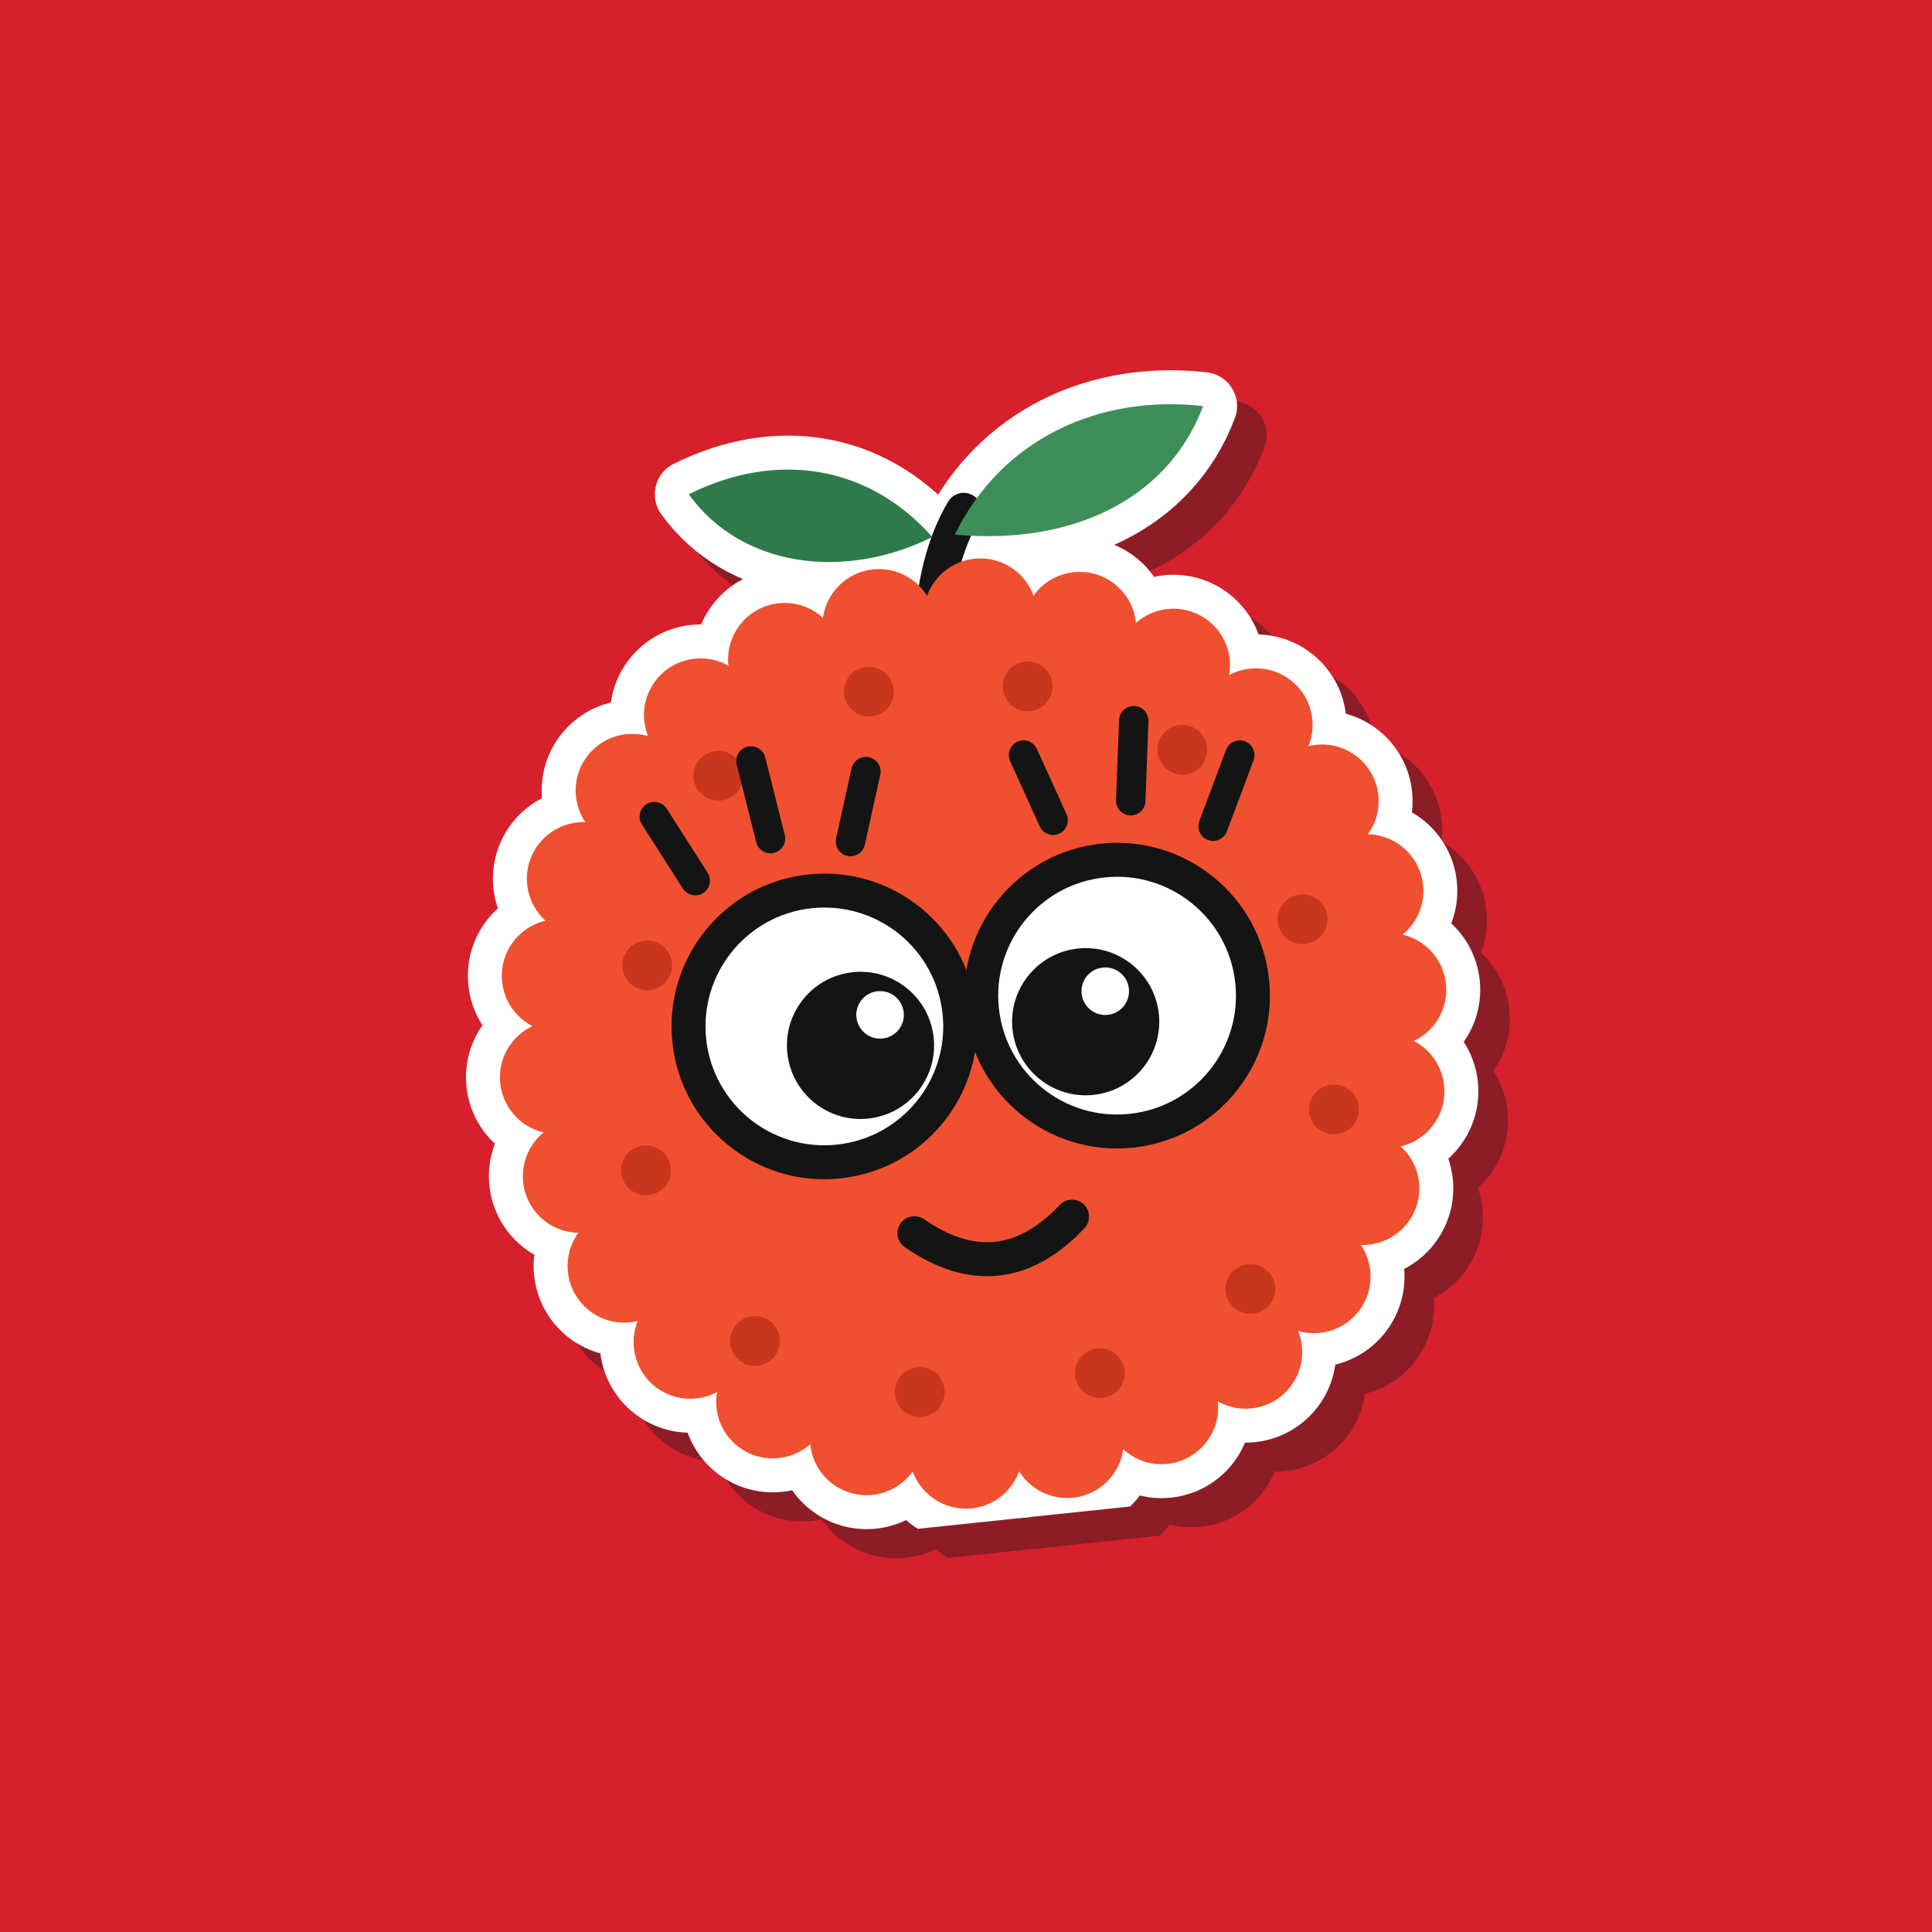
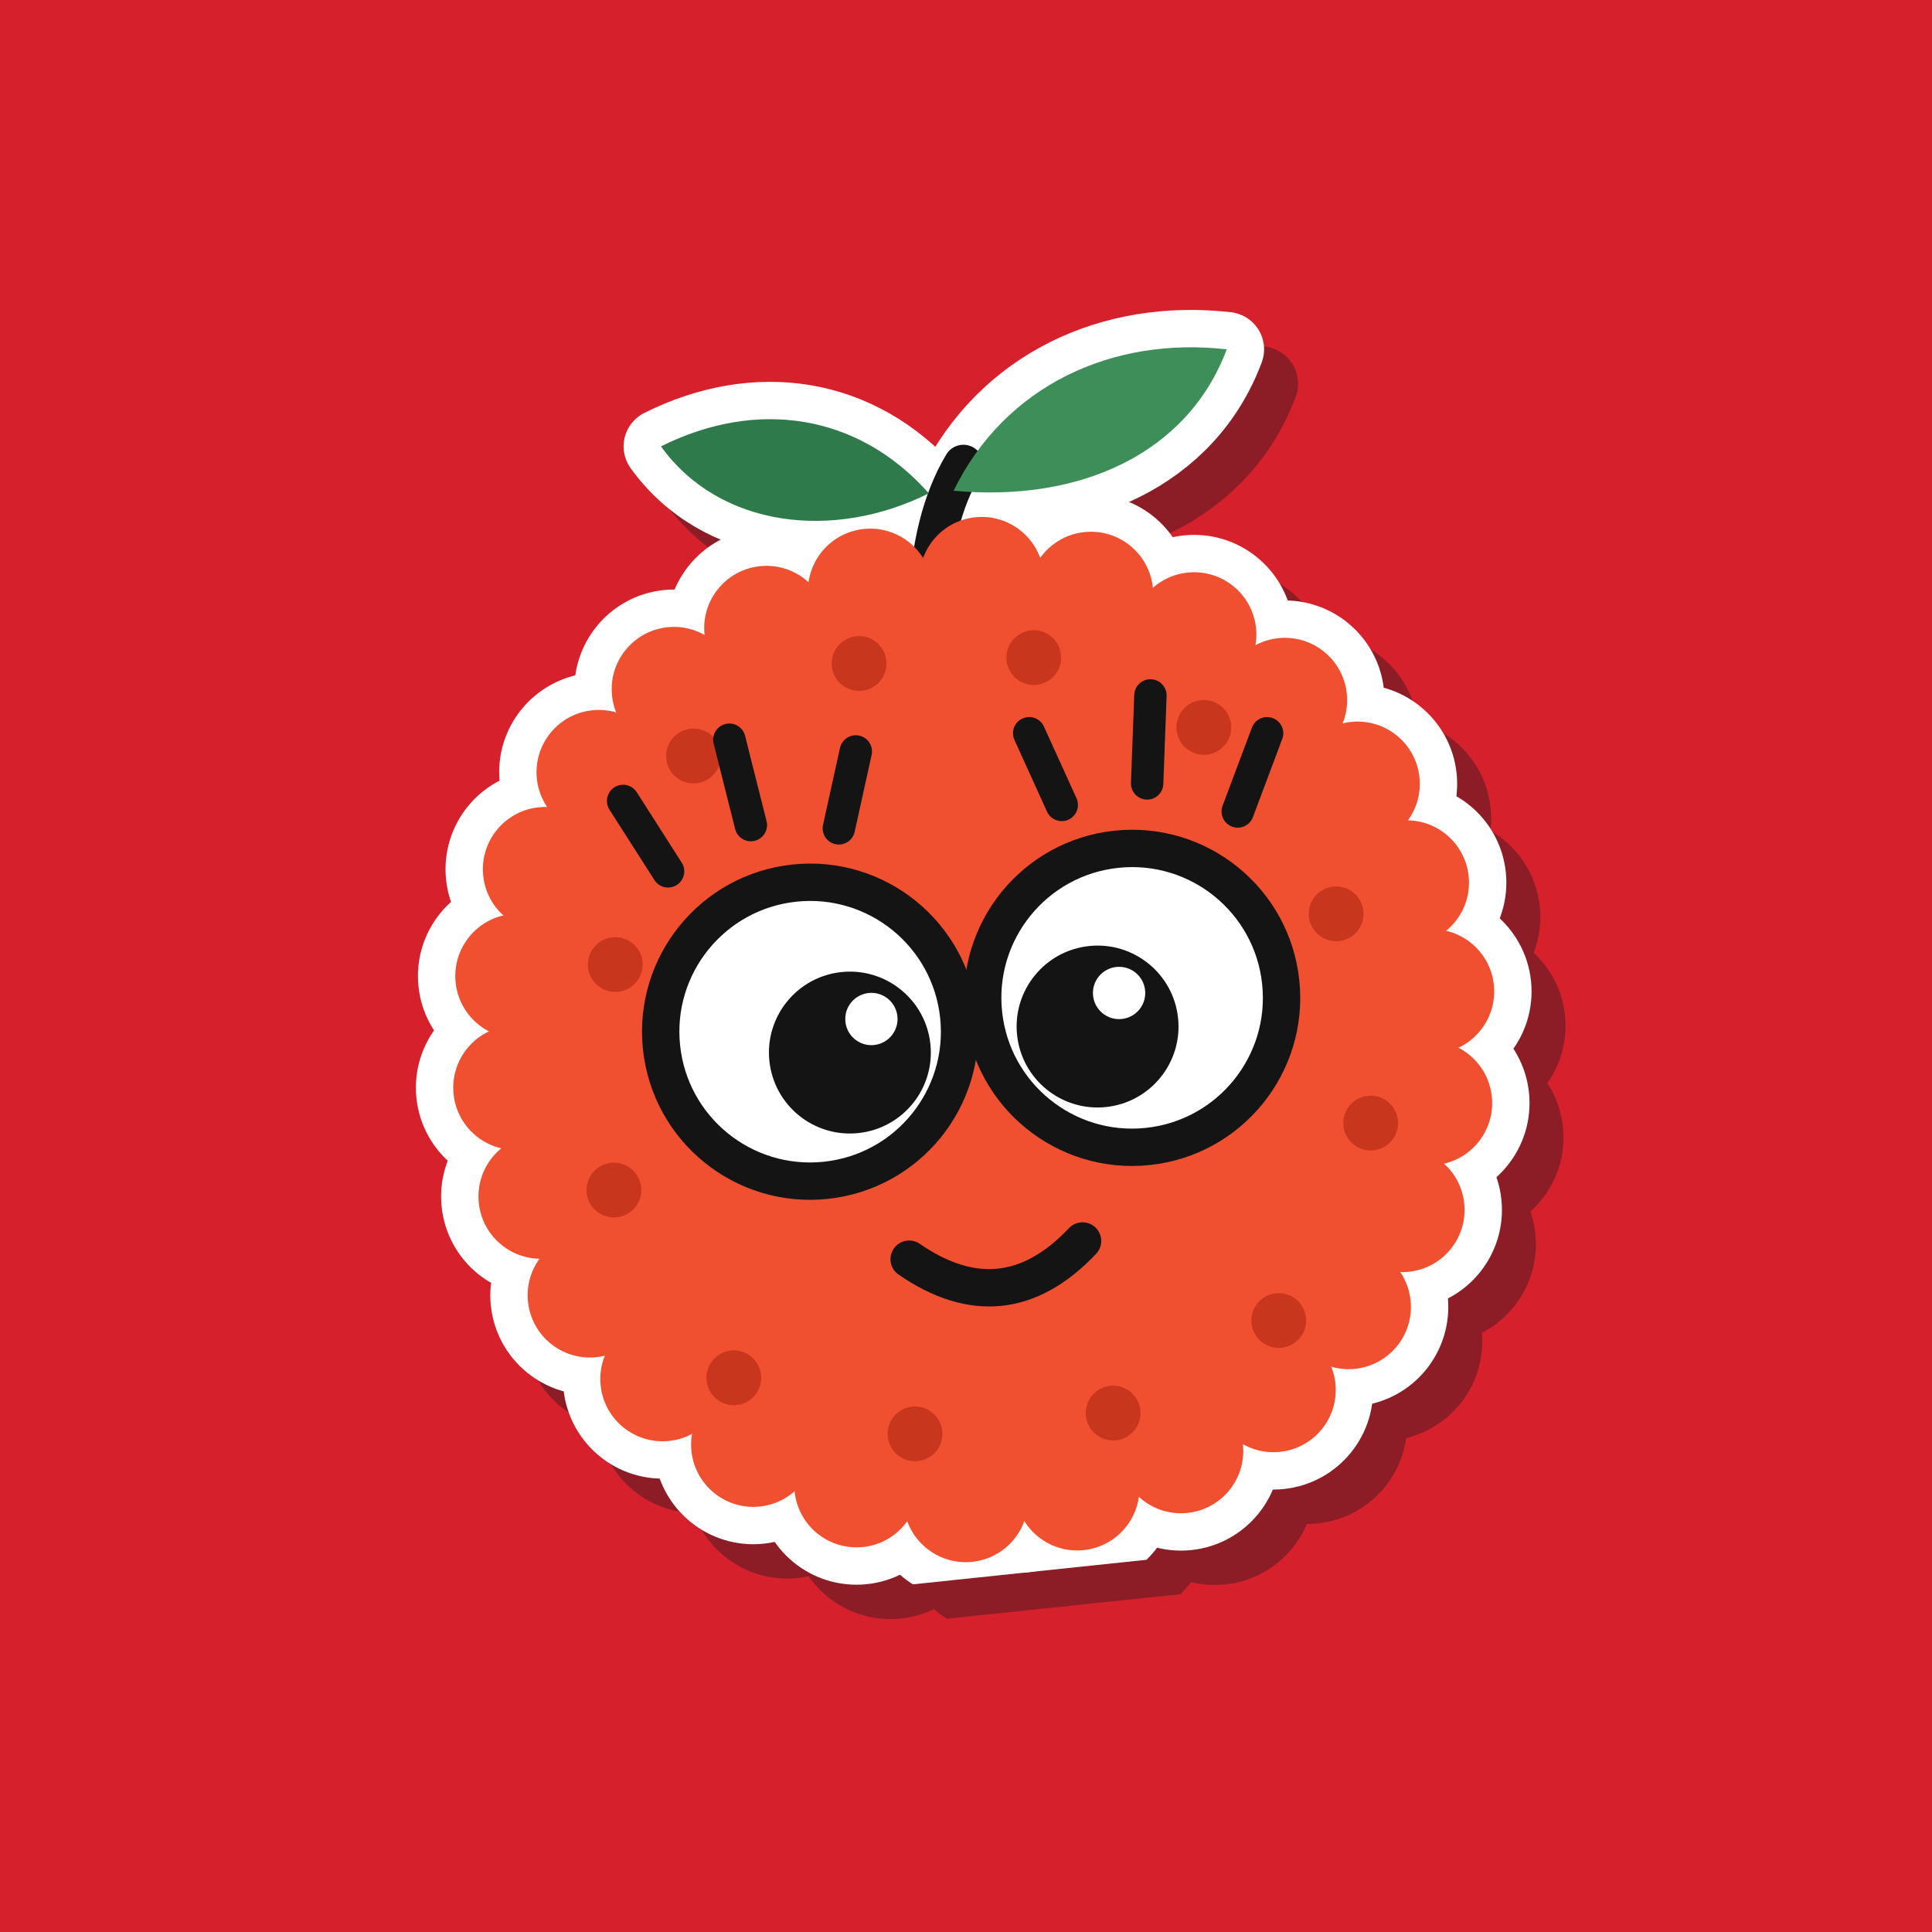
<svg xmlns="http://www.w3.org/2000/svg" viewBox="0 0 1024 1024" width="1024" height="1024">
  <rect width="1024" height="1024" fill="#D6202C" />
  <g transform="rotate(-6 512 512)">
-     <svg x="226" y="223" width="600" height="600" viewBox="0 0 100 100">
+     <svg x="198" y="195" width="660" height="660" viewBox="0 0 100 100">
      <g fill="#8C1D26" stroke="#8C1D26" stroke-width="6" stroke-linejoin="round" stroke-linecap="round">
        <circle cx="87.0" cy="57.0" r="5" />
        <circle cx="85.9" cy="65.9" r="5" />
        <circle cx="82.8" cy="74.2" r="5" />
        <circle cx="77.7" cy="81.5" r="5" />
        <circle cx="71.0" cy="87.5" r="5" />
        <circle cx="63.1" cy="91.6" r="5" />
        <circle cx="54.5" cy="93.7" r="5" />
        <circle cx="45.5" cy="93.7" r="5" />
        <circle cx="36.9" cy="91.6" r="5" />
        <circle cx="29.0" cy="87.5" r="5" />
        <circle cx="22.3" cy="81.5" r="5" />
        <circle cx="17.2" cy="74.2" r="5" />
        <circle cx="14.1" cy="65.9" r="5" />
        <circle cx="13.0" cy="57.0" r="5" />
        <circle cx="14.1" cy="48.1" r="5" />
        <circle cx="17.2" cy="39.8" r="5" />
        <circle cx="22.3" cy="32.5" r="5" />
        <circle cx="29.0" cy="26.5" r="5" />
        <circle cx="36.9" cy="22.4" r="5" />
        <circle cx="45.5" cy="20.3" r="5" />
        <circle cx="54.5" cy="20.3" r="5" />
        <circle cx="63.1" cy="22.4" r="5" />
        <circle cx="71.0" cy="26.5" r="5" />
        <circle cx="77.7" cy="32.5" r="5" />
        <circle cx="82.8" cy="39.8" r="5" />
        <circle cx="85.9" cy="48.1" r="5" />
        <circle cx="50" cy="57" r="37" />
        <path d="M53 13c5-8 14-11 23-9-4 8-13 11-23 9zM51 13c-5-7-13-9-21-6 4 7 13 9 21 6z" />
        <path d="M50 22q1-7 4-11" fill="none" stroke-width="3.2" />
      </g>
    </svg>
-     <svg x="212" y="206" width="600" height="600" viewBox="0 0 100 100">
+     <svg x="182" y="175" width="660" height="660" viewBox="0 0 100 100">
      <g fill="#fff" stroke="#fff" stroke-width="6" stroke-linejoin="round" stroke-linecap="round">
        <circle cx="87.0" cy="57.0" r="5" />
        <circle cx="85.9" cy="65.9" r="5" />
        <circle cx="82.8" cy="74.2" r="5" />
        <circle cx="77.7" cy="81.5" r="5" />
        <circle cx="71.0" cy="87.5" r="5" />
        <circle cx="63.1" cy="91.6" r="5" />
        <circle cx="54.5" cy="93.7" r="5" />
        <circle cx="45.5" cy="93.7" r="5" />
        <circle cx="36.9" cy="91.6" r="5" />
        <circle cx="29.0" cy="87.5" r="5" />
        <circle cx="22.3" cy="81.5" r="5" />
        <circle cx="17.2" cy="74.2" r="5" />
        <circle cx="14.1" cy="65.9" r="5" />
        <circle cx="13.0" cy="57.0" r="5" />
        <circle cx="14.1" cy="48.1" r="5" />
        <circle cx="17.2" cy="39.8" r="5" />
        <circle cx="22.3" cy="32.5" r="5" />
        <circle cx="29.0" cy="26.5" r="5" />
        <circle cx="36.9" cy="22.4" r="5" />
        <circle cx="45.5" cy="20.3" r="5" />
        <circle cx="54.5" cy="20.3" r="5" />
        <circle cx="63.1" cy="22.4" r="5" />
        <circle cx="71.0" cy="26.5" r="5" />
        <circle cx="77.7" cy="32.5" r="5" />
        <circle cx="82.8" cy="39.8" r="5" />
        <circle cx="85.9" cy="48.1" r="5" />
        <circle cx="50" cy="57" r="37" />
        <path d="M53 13c5-8 14-11 23-9-4 8-13 11-23 9zM51 13c-5-7-13-9-21-6 4 7 13 9 21 6z" />
        <path d="M50 22q1-7 4-11" fill="none" stroke-width="3.2" />
      </g>
      <path d="M50 22q1-7 4-11" fill="none" stroke="#141414" stroke-width="3.2" stroke-linecap="round" />
      <path d="M53 13c5-8 14-11 23-9-4 8-13 11-23 9z" fill="#3E8E5A" />
      <path d="M51 13c-5-7-13-9-21-6 4 7 13 9 21 6z" fill="#2F7A4A" />
      <g fill="#F0502F">
        <circle cx="87.0" cy="57.0" r="5" />
        <circle cx="85.9" cy="65.9" r="5" />
        <circle cx="82.8" cy="74.2" r="5" />
        <circle cx="77.7" cy="81.5" r="5" />
        <circle cx="71.0" cy="87.5" r="5" />
        <circle cx="63.1" cy="91.6" r="5" />
        <circle cx="54.5" cy="93.7" r="5" />
        <circle cx="45.5" cy="93.7" r="5" />
        <circle cx="36.9" cy="91.6" r="5" />
        <circle cx="29.0" cy="87.5" r="5" />
        <circle cx="22.3" cy="81.5" r="5" />
        <circle cx="17.2" cy="74.2" r="5" />
        <circle cx="14.1" cy="65.9" r="5" />
        <circle cx="13.0" cy="57.0" r="5" />
        <circle cx="14.1" cy="48.1" r="5" />
        <circle cx="17.2" cy="39.8" r="5" />
        <circle cx="22.3" cy="32.5" r="5" />
        <circle cx="29.0" cy="26.5" r="5" />
        <circle cx="36.9" cy="22.4" r="5" />
        <circle cx="45.5" cy="20.3" r="5" />
        <circle cx="54.5" cy="20.3" r="5" />
        <circle cx="63.1" cy="22.4" r="5" />
        <circle cx="71.0" cy="26.5" r="5" />
        <circle cx="77.7" cy="32.5" r="5" />
        <circle cx="82.8" cy="39.8" r="5" />
        <circle cx="85.9" cy="48.1" r="5" />
        <circle cx="50" cy="57" r="37" />
      </g>
      <g fill="#C9361E">
        <circle cx="30" cy="32" r="2.2" />
        <circle cx="44" cy="26" r="2.2" />
        <circle cx="58" cy="27" r="2.2" />
        <circle cx="71" cy="34" r="2.2" />
        <circle cx="22" cy="48" r="2.2" />
        <circle cx="80" cy="50" r="2.2" />
        <circle cx="20" cy="66" r="2.2" />
        <circle cx="81" cy="67" r="2.2" />
        <circle cx="28" cy="82" r="2.2" />
        <circle cx="42" cy="88" r="2.2" />
        <circle cx="58" cy="88" r="2.2" />
        <circle cx="72" cy="82" r="2.2" />
      </g>
      <g stroke="#141414" stroke-width="2.6" stroke-linecap="round" fill="none">
        <path d="M27 41l-3-6M34 38l-1-7M41 39l2-6M59 39l-2-6M66 38l1-7M73 41l3-6" />
      </g>
      <circle cx="37" cy="55" r="12" fill="#fff" stroke="#141414" stroke-width="3" />
      <circle cx="63" cy="55" r="12" fill="#fff" stroke="#141414" stroke-width="3" />
      <circle cx="40" cy="57" r="6.5" fill="#141414" />
      <circle cx="60" cy="57" r="6.5" fill="#141414" />
      <circle cx="42" cy="54.5" r="2.1" fill="#fff" />
      <circle cx="62" cy="54.5" r="2.1" fill="#fff" />
      <path d="M43 74q7 6 14 0" fill="none" stroke="#141414" stroke-width="3" stroke-linecap="round" />
    </svg>
  </g>
</svg>
